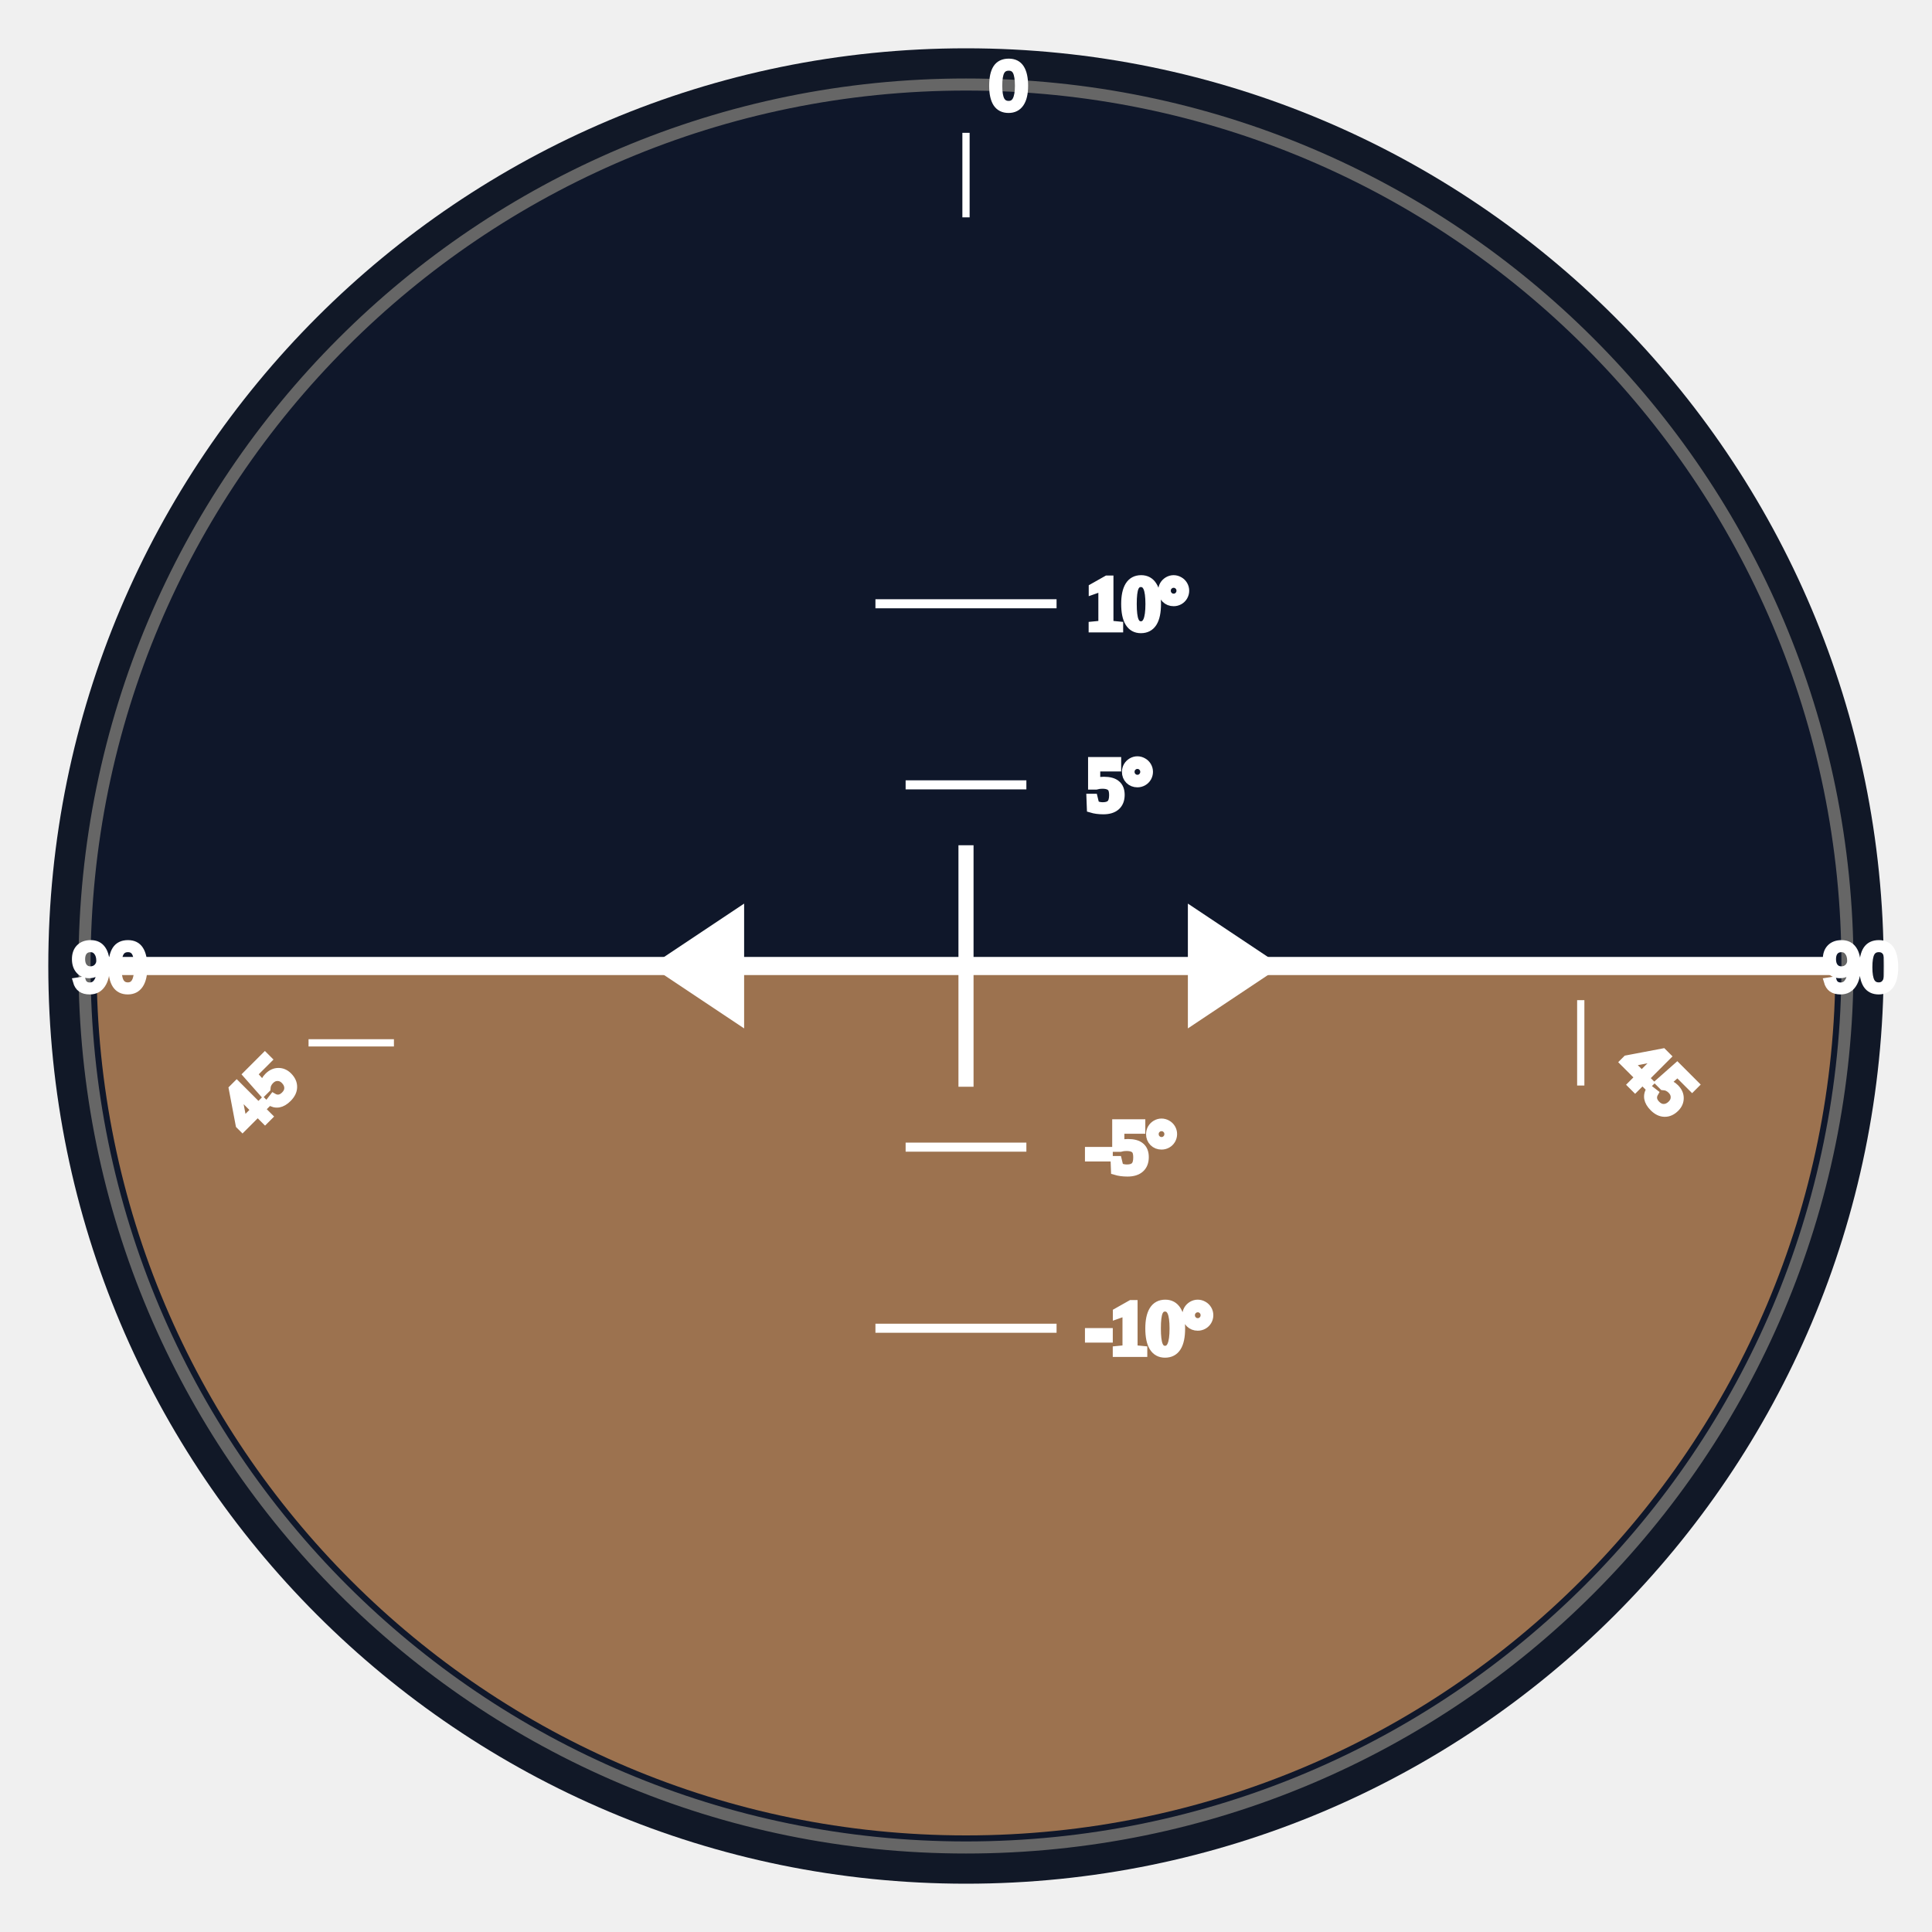
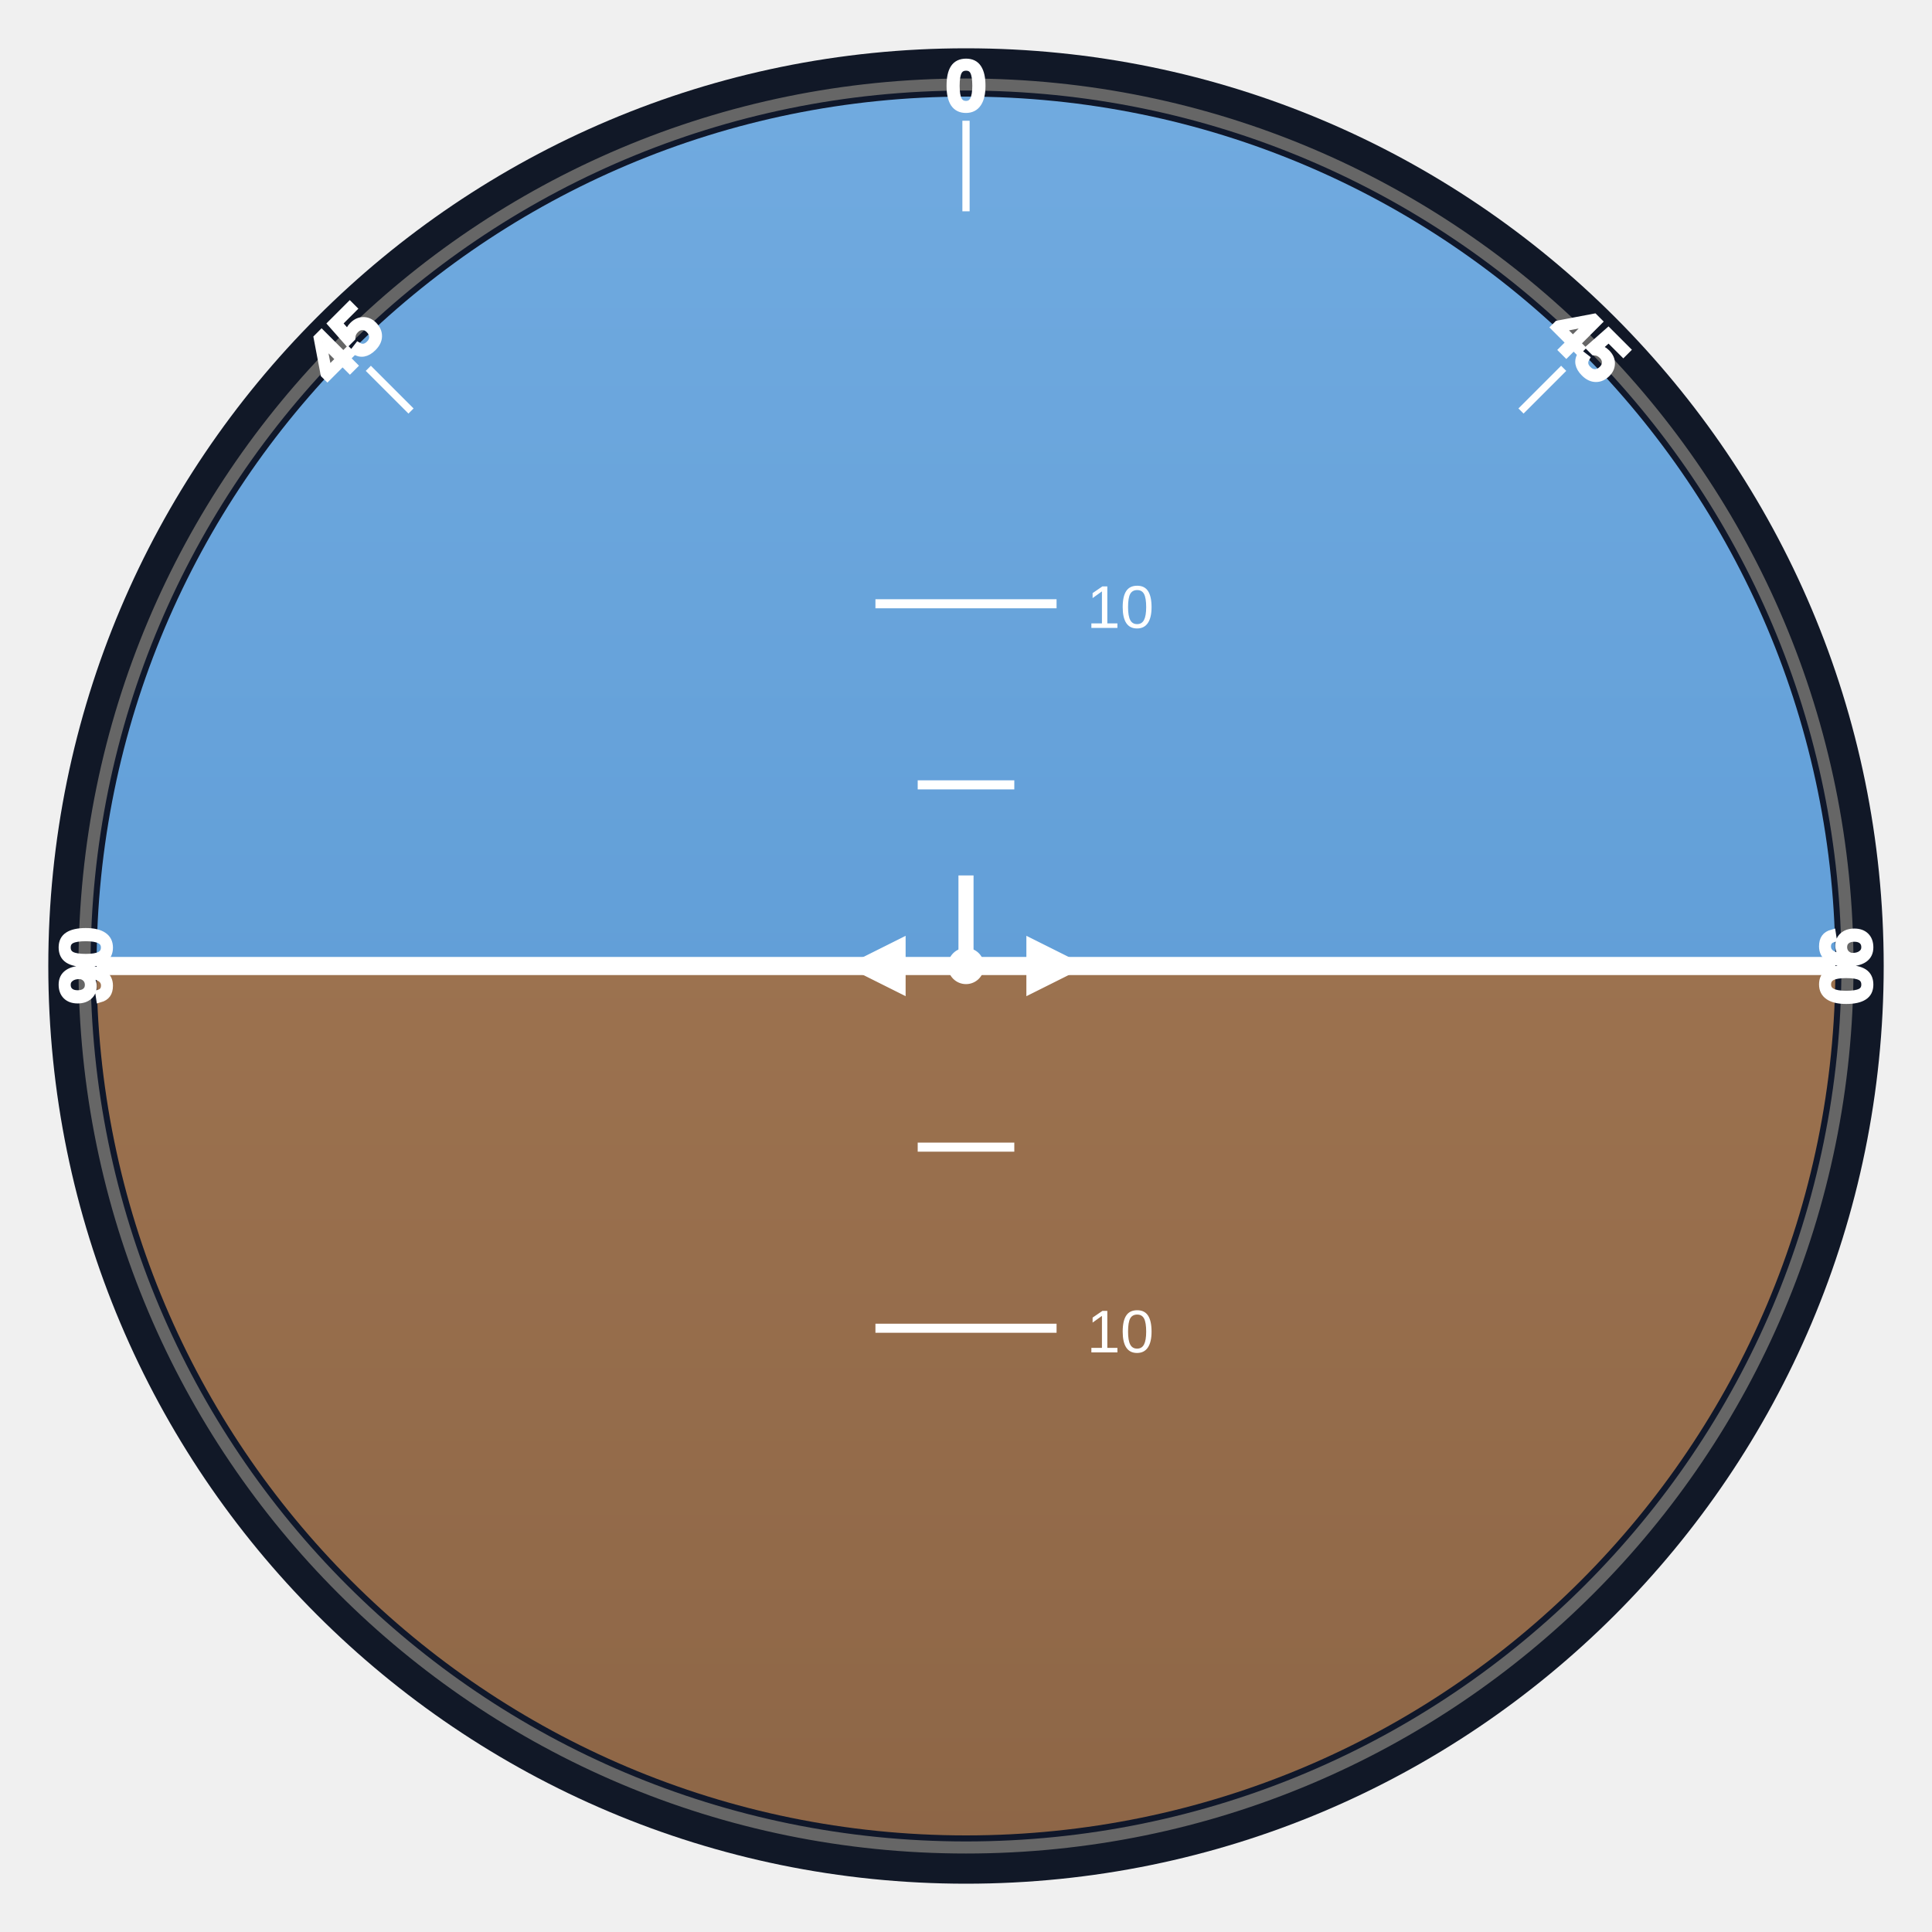
<svg xmlns="http://www.w3.org/2000/svg" width="320" height="320" viewBox="0 0 320 320">
  <style>
-     /* MIT License */
-     * { transform-origin: center; }
-     /* 天地画布动画：俯仰上下+滚转旋转循环 */
-     @keyframes attitudeAnim {
-       0% { transform: translateY(0px) rotate(0deg); }
-       25% { transform: translateY(-24px) rotate(25deg); }
-       50% { transform: translateY(0px) rotate(0deg); }
-       75% { transform: translateY(24px) rotate(-25deg); }
-       100% { transform: translateY(0px) rotate(0deg); }
-     }
+     /* 核心修复：显式指定中心点为 160, 160 */
    .earth-sky {
+       transform-origin: 160px 160px;
      animation: attitudeAnim 8s ease-in-out infinite;
    }
-     .tick text { fill:#fff; font-size:11; font-family:Arial; }
-     .crosshair { stroke:#fff; stroke-width:2.5; }
+     
+     @keyframes attitudeAnim {
+       0% { transform: rotate(0deg) translateY(0px); }
+       25% { transform: rotate(25deg) translateY(-24px); }
+       50% { transform: rotate(0deg) translateY(0px); }
+       75% { transform: rotate(-25deg) translateY(24px); }
+       100% { transform: rotate(0deg) translateY(0px); }
+     }
+ 
+     .tick text { fill:#fff; font-size:11; font-family:Arial; text-anchor: middle; }
+     .crosshair { stroke:#fff; stroke-width:2.5; fill: none; }
    .horizon-line { stroke:#fff; stroke-width:3; }
+     .pitch-text { font-family: Arial; font-size: 10px; fill: white; text-anchor: start; }
  </style>
-   <circle cx="160" cy="160" r="152" fill="#111827" />
-   <circle cx="160" cy="160" r="146" fill="#0f172a" stroke="#666" stroke-width="2" />
-   <g class="earth-sky">
+   <defs>
    <clipPath id="roundMask">
      <circle cx="160" cy="160" r="144" />
    </clipPath>
-     <g clip-path="url(#roundMask)">
-       <defs>
-         <linearGradient id="skyGrad" x1="0" y1="0" x2="0" y2="1">
-           <stop offset="0%" stop-color="#90c3f0" />
-           <stop offset="50%" stop-color="#629fd8" />
-         </linearGradient>
-         <linearGradient id="groundGrad" x1="0" y1="0" x2="0" y2="1">
-           <stop offset="50%" stop-color="#9c724f" />
-           <stop offset="100%" stop-color="#6d4c34" />
-         </linearGradient>
-       </defs>
-       <rect x="0" y="-300" width="320" height="300" fill="url(#skyGrad)" />
-       <rect x="0" y="160" width="320" height="300" fill="url(#groundGrad)" />
-       <line class="horizon-line" x1="10" y1="160" x2="310" y2="160" />
+     <linearGradient id="skyGrad" x1="0" y1="0" x2="0" y2="1">
+       <stop offset="0%" stop-color="#90c3f0" />
+       <stop offset="100%" stop-color="#629fd8" />
+     </linearGradient>
+     <linearGradient id="groundGrad" x1="0" y1="0" x2="0" y2="1">
+       <stop offset="0%" stop-color="#9c724f" />
+       <stop offset="100%" stop-color="#6d4c34" />
+     </linearGradient>
+   </defs>
+   <circle cx="160" cy="160" r="152" fill="#111827" />
+   <circle cx="160" cy="160" r="146" fill="#0f172a" stroke="#666" stroke-width="2" />
+   <g clip-path="url(#roundMask)">
+     <g class="earth-sky">
+       <rect x="-100" y="-300" width="520" height="460" fill="url(#skyGrad)" />
+       <rect x="-100" y="160" width="520" height="460" fill="url(#groundGrad)" />
+       <line class="horizon-line" x1="-100" y1="160" x2="420" y2="160" />
      <g stroke="#fff" stroke-width="1.5">
        <line x1="145" y1="100" x2="175" y2="100" />
-         <text x="180" y="104" fill="#fff">10°</text>
-         <line x1="150" y1="130" x2="170" y2="130" />
-         <text x="180" y="134" fill="#fff">5°</text>
-         <line x1="150" y1="190" x2="170" y2="190" />
-         <text x="180" y="194" fill="#fff">-5°</text>
+         <text x="180" y="104" stroke="none" class="pitch-text">10</text>
+         <line x1="152" y1="130" x2="168" y2="130" />
+         <line x1="152" y1="190" x2="168" y2="190" />
        <line x1="145" y1="220" x2="175" y2="220" />
-         <text x="180" y="224" fill="#fff">-10°</text>
+         <text x="180" y="224" stroke="none" class="pitch-text">10</text>
      </g>
    </g>
  </g>
  <g class="tick" stroke="#fff" stroke-width="1.2">
-     <line x1="160" y1="22" x2="160" y2="36" />
-     <text x="164" y="18">0</text>
-     <line x1="74" y1="92" x2="84" y2="102" transform="rotate(-45 160 160)" />
-     <text x="56" y="96" transform="rotate(-45 160 160)">45</text>
-     <line x1="22" y1="160" x2="36" y2="160" />
-     <text x="12" y="164">90</text>
-     <line x1="236" y1="92" x2="246" y2="102" transform="rotate(45 160 160)" />
-     <text x="248" y="96" transform="rotate(45 160 160)">45</text>
-     <line x1="284" y1="160" x2="298" y2="160" />
-     <text x="302" y="164">90</text>
+     <line x1="160" y1="20" x2="160" y2="35" />
+     <text x="160" y="18">0</text>
+     <g transform="rotate(-45 160 160)">
+       <line x1="160" y1="20" x2="160" y2="30" />
+       <text x="160" y="18">45</text>
+     </g>
+     <g transform="rotate(45 160 160)">
+       <line x1="160" y1="20" x2="160" y2="30" />
+       <text x="160" y="18">45</text>
+     </g>
+     <g transform="rotate(-90 160 160)">
+       <line x1="160" y1="20" x2="160" y2="35" />
+       <text x="160" y="18">90</text>
+     </g>
+     <g transform="rotate(90 160 160)">
+       <line x1="160" y1="20" x2="160" y2="35" />
+       <text x="160" y="18">90</text>
+     </g>
  </g>
  <g class="crosshair">
-     <line x1="110" y1="160" x2="210" y2="160" />
-     <line x1="160" y1="140" x2="160" y2="180" />
-     <polygon points="110,160 122,152 122,168" fill="#fff" />
-     <polygon points="210,160 198,152 198,168" fill="#fff" />
+     <line x1="100" y1="160" x2="140" y2="160" />
+     <line x1="180" y1="160" x2="220" y2="160" />
+     <line x1="160" y1="160" x2="160" y2="145" />
+     <path d="M140 160 L150 155 L150 165 Z" fill="#fff" stroke="none" />
+     <path d="M180 160 L170 155 L170 165 Z" fill="#fff" stroke="none" />
+     <circle cx="160" cy="160" r="3" fill="#fff" stroke="none" />
  </g>
</svg>
